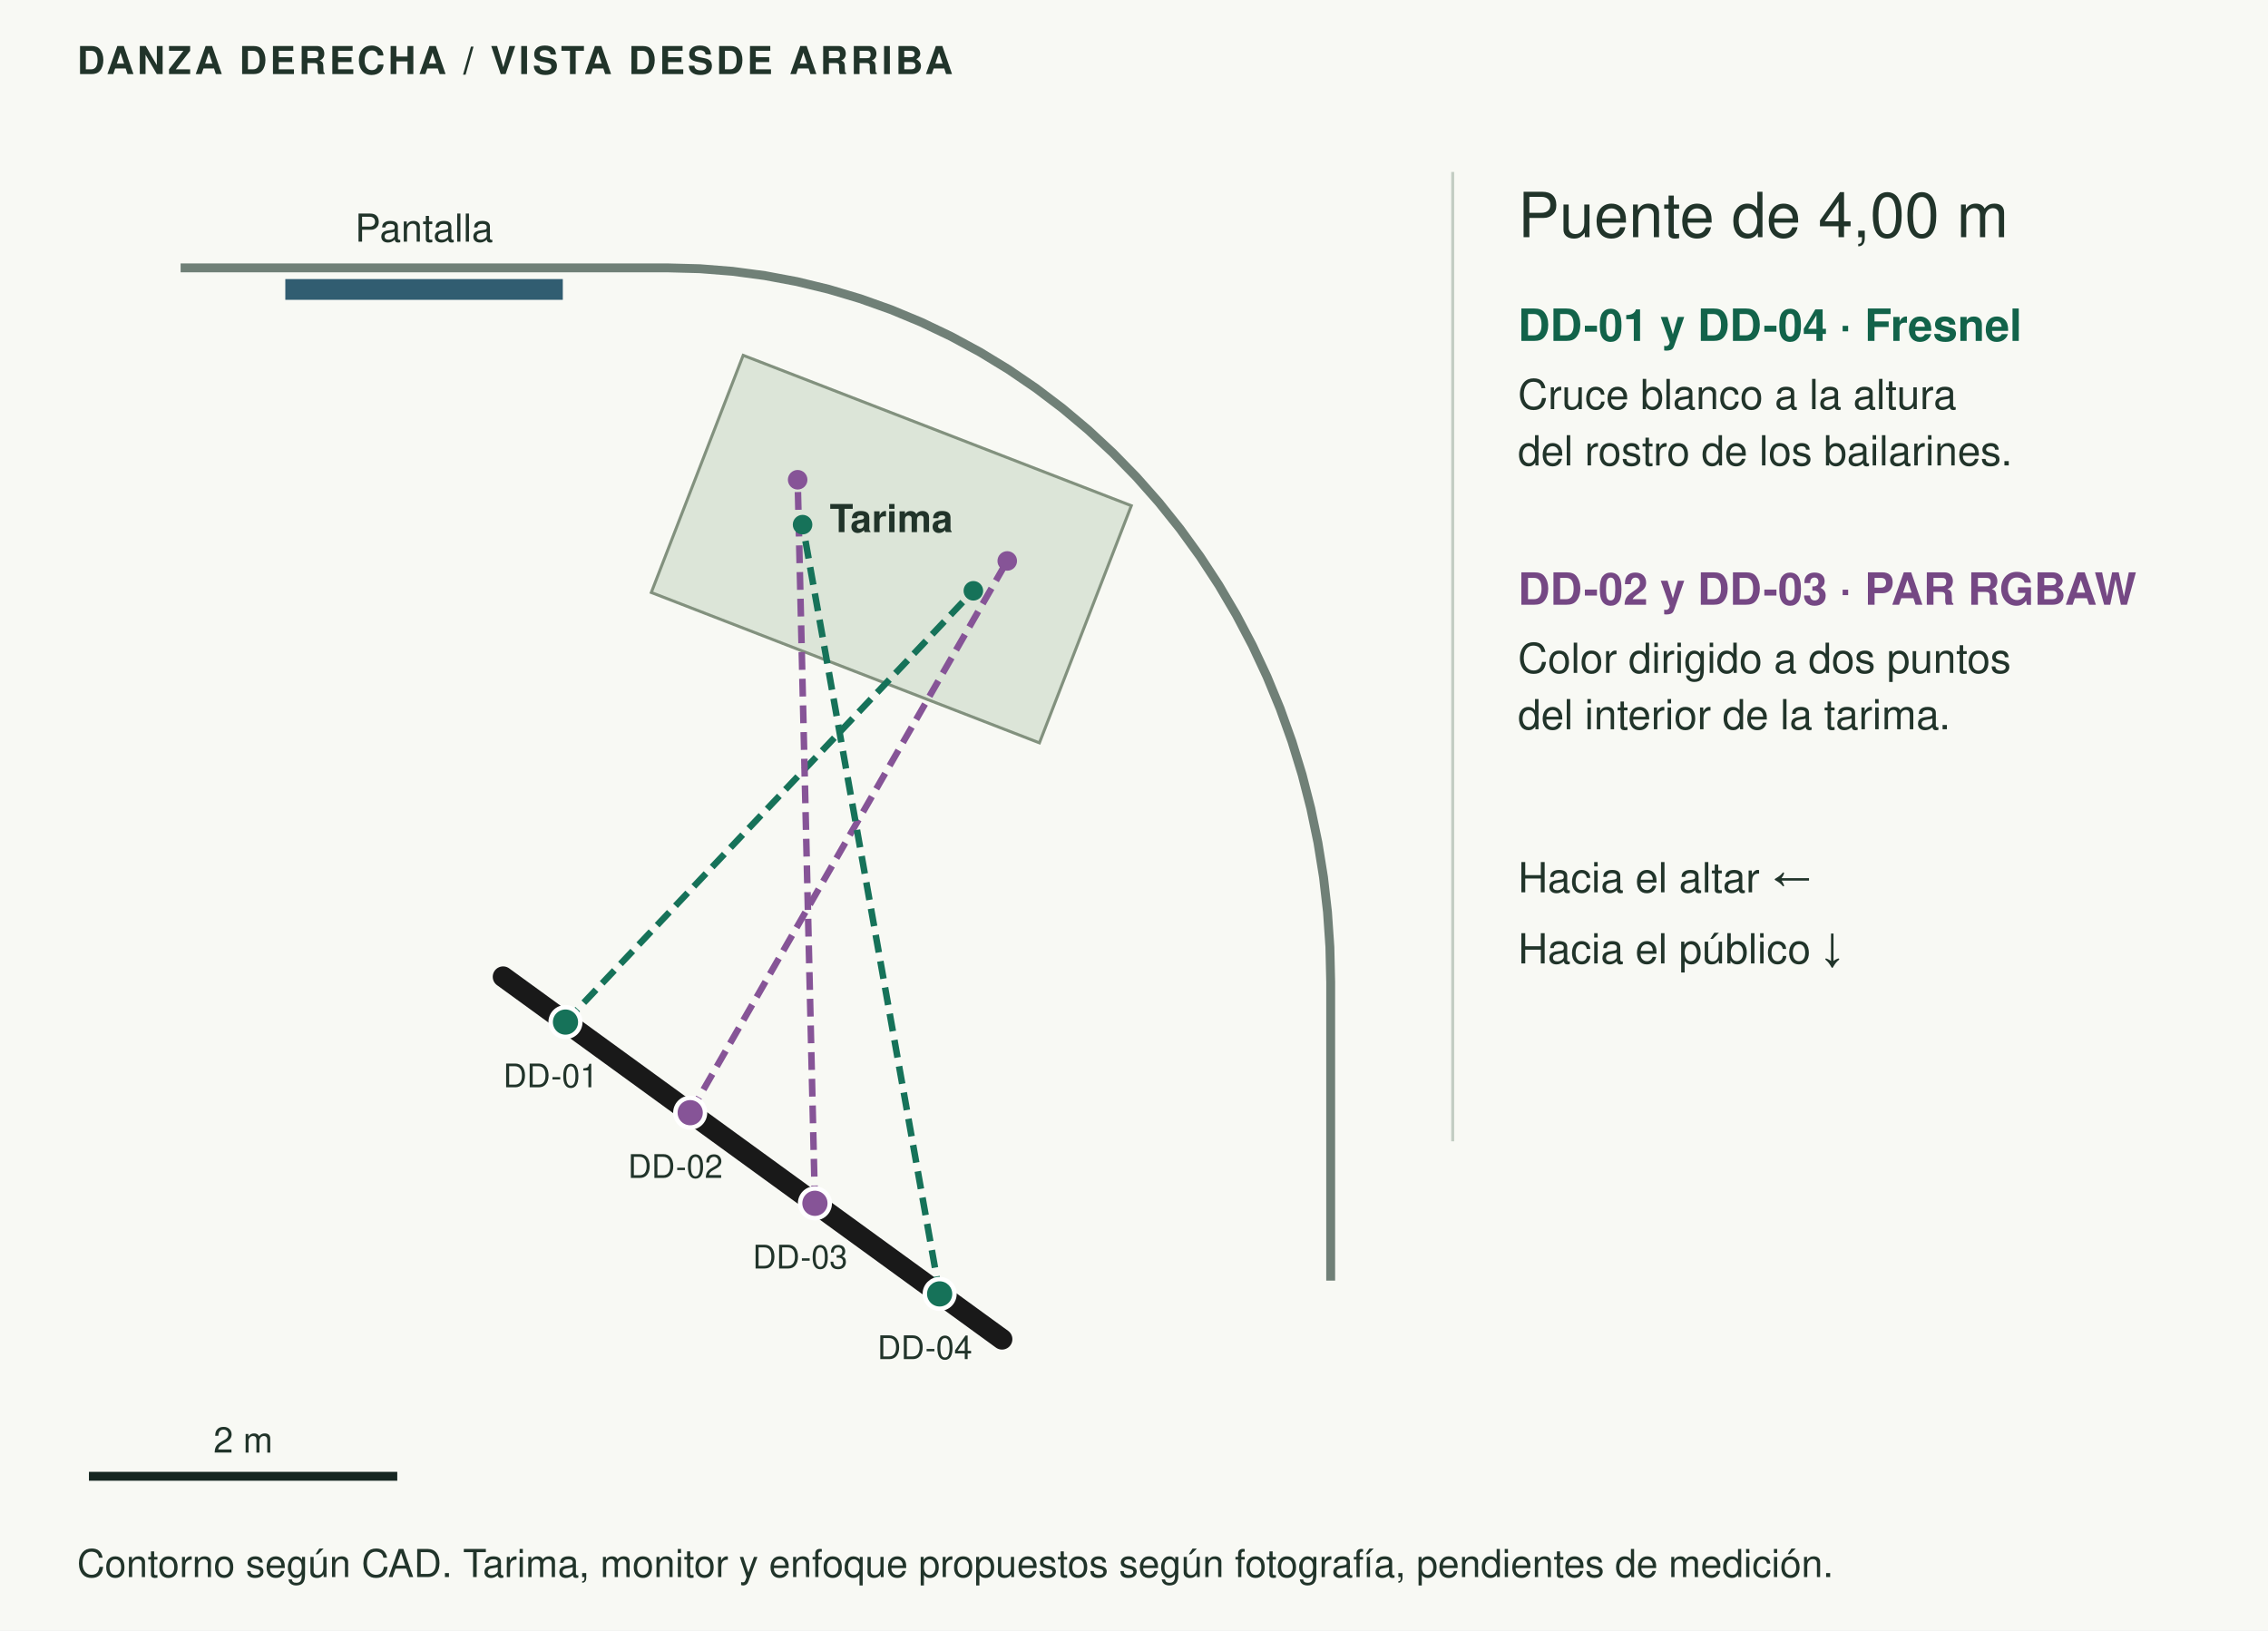
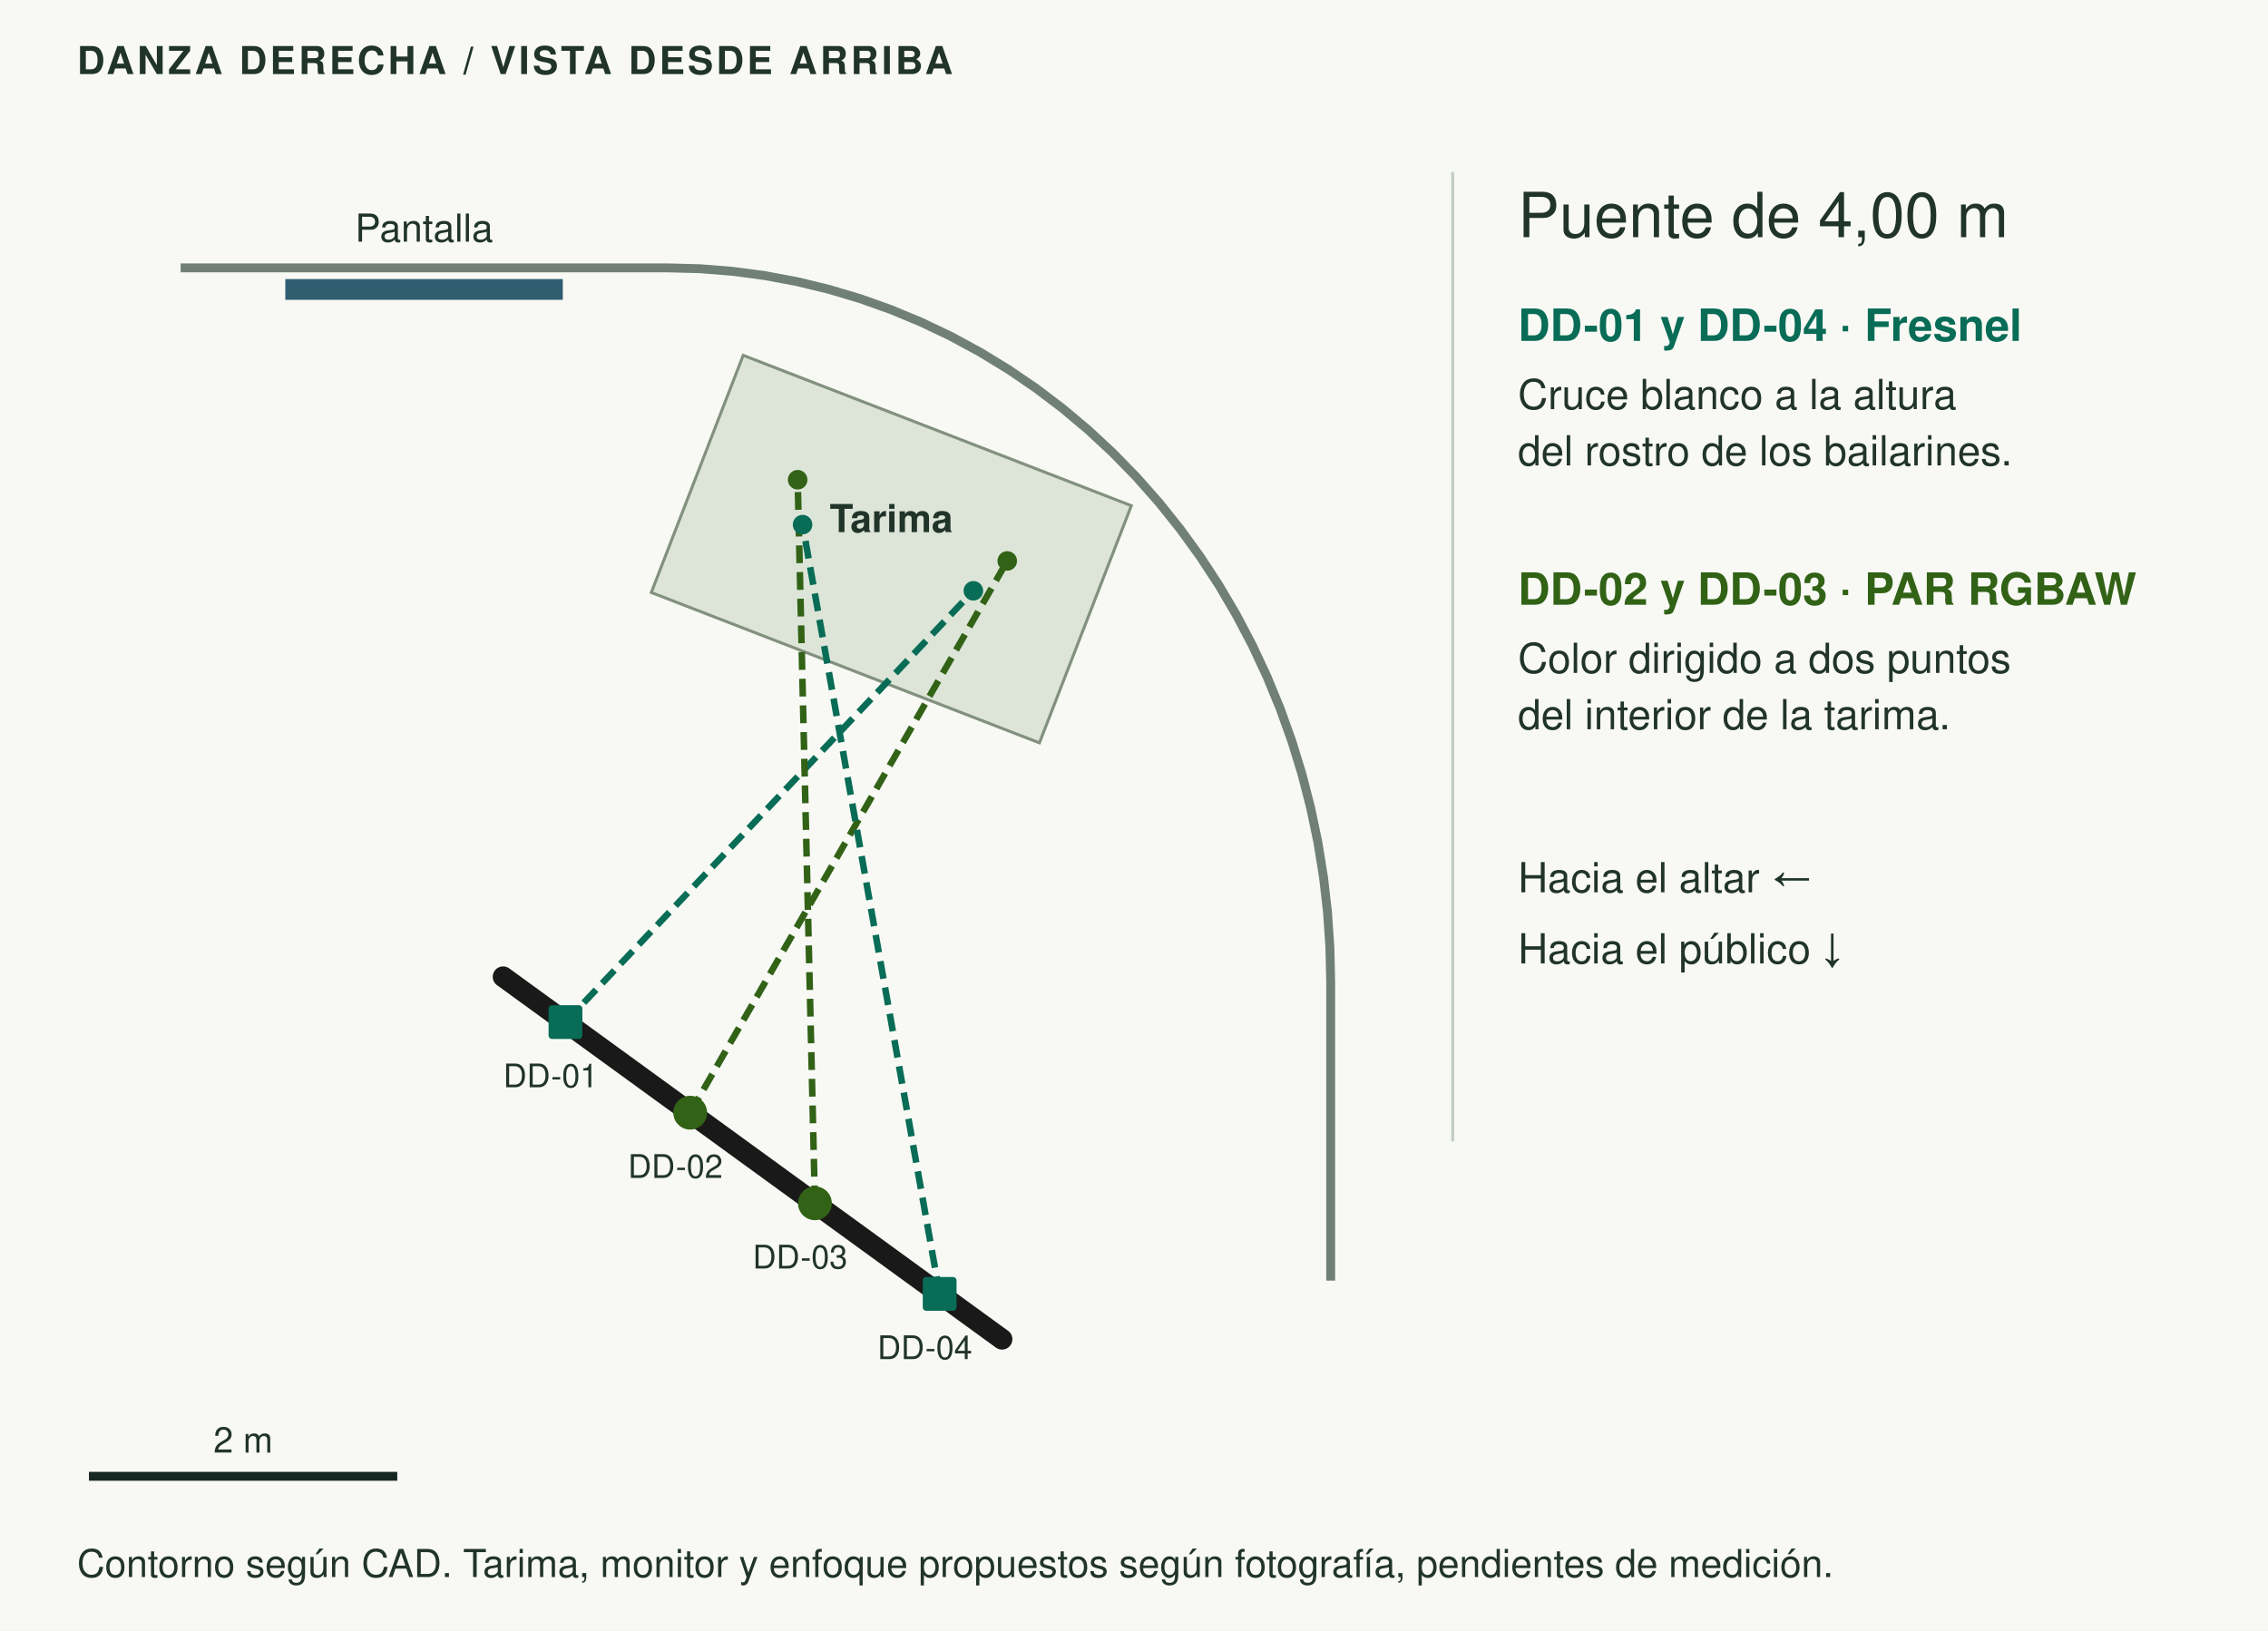
<svg xmlns="http://www.w3.org/2000/svg" viewBox="0 0 765 550" aria-labelledby="t d" role="img">
  <rect width="765" height="550" fill="#f8f9f4" />
  <g font-family="Helvetica,Arial,sans-serif" fill="#21342a">
    <text x="26" y="25" font-size="13" text-anchor="start" font-weight="bold" letter-spacing="1">DANZA DERECHA  /  VISTA DESDE ARRIBA</text>
    <polyline points="60.92,90.36 225.152,90.36 236.128,90.65 247.077,91.52 257.974,92.967 268.791,94.989 279.504,97.579 290.085,100.733 300.51,104.442 310.754,108.697 320.791,113.488 330.598,118.805 340.151,124.632 349.426,130.958 358.403,137.766 367.058,145.041 375.372,152.764 383.323,160.916 390.894,169.48 398.065,178.433 404.82,187.754 411.142,197.421 417.016,207.41 422.427,217.698 427.364,228.259 431.813,239.068 435.764,250.1 439.208,261.327 442.136,272.722 444.542,284.259 446.419,295.908 447.763,307.643 448.571,319.435 448.84,331.255 448.84,432" fill="none" stroke="#708077" stroke-width="3" />
    <polyline points="96.236,97.64 189.836,97.64" fill="none" stroke="#315d71" stroke-width="7" />
    <text x="143.036" y="81.52" font-size="13" text-anchor="middle">Pantalla</text>
    <polygon points="250.68,119.864 381.597,170.587 350.6,250.592 219.683,199.869" fill="#dce5d8" stroke="#82917e" />
    <text x="300.64" y="179.508" font-size="13" text-anchor="middle" font-weight="bold">Tarima</text>
    <polyline points="169.702,329.498 337.978,451.758" fill="none" stroke="#191919" stroke-width="7" stroke-linecap="round" />
-     <polyline points="190.737,344.781 328.315,199.296" fill="none" stroke="#167259" stroke-width="2.2" stroke-dasharray="6 3" />
-     <circle cx="328.315" cy="199.296" r="3.3" fill="#167259" />
-     <circle cx="190.737" cy="344.781" r="5" fill="#167259" stroke="white" stroke-width="1.5" />
+     <polyline points="190.737,344.781 328.315,199.296" fill="none" stroke="#086c56" stroke-width="2.2" stroke-dasharray="6 3" />
+     <circle cx="328.315" cy="199.296" r="3.3" fill="#086c56" />
+     <rect x="185.537" y="339.581" width="10.4" height="10.4" rx=".65" fill="#086c56" stroke="#086c56" stroke-width="1" />
    <text x="185.737" y="366.781" font-size="11" text-anchor="middle">DD-01</text>
-     <polyline points="232.806,375.346 339.745,189.226" fill="none" stroke="#865497" stroke-width="2.2" stroke-dasharray="6 3" />
-     <circle cx="339.745" cy="189.226" r="3.3" fill="#865497" />
-     <circle cx="232.806" cy="375.346" r="5" fill="#865497" stroke="white" stroke-width="1.5" />
+     <polyline points="232.806,375.346 339.745,189.226" fill="none" stroke="#316216" stroke-width="2.2" stroke-dasharray="6 3" />
+     <circle cx="339.745" cy="189.226" r="3.3" fill="#316216" />
+     <circle cx="232.806" cy="375.346" r="5.2" fill="#316216" stroke="#316216" stroke-width="1" />
    <text x="227.806" y="397.346" font-size="11" text-anchor="middle">DD-02</text>
-     <polyline points="274.874,405.91 269.05,161.835" fill="none" stroke="#865497" stroke-width="2.2" stroke-dasharray="6 3" />
-     <circle cx="269.05" cy="161.835" r="3.3" fill="#865497" />
-     <circle cx="274.874" cy="405.91" r="5" fill="#865497" stroke="white" stroke-width="1.5" />
+     <polyline points="274.874,405.91 269.05,161.835" fill="none" stroke="#316216" stroke-width="2.2" stroke-dasharray="6 3" />
+     <circle cx="269.05" cy="161.835" r="3.3" fill="#316216" />
+     <circle cx="274.874" cy="405.91" r="5.2" fill="#316216" stroke="#316216" stroke-width="1" />
    <text x="269.874" y="427.91" font-size="11" text-anchor="middle">DD-03</text>
-     <polyline points="316.943,436.475 270.711,176.978" fill="none" stroke="#167259" stroke-width="2.2" stroke-dasharray="6 3" />
-     <circle cx="270.711" cy="176.978" r="3.3" fill="#167259" />
-     <circle cx="316.943" cy="436.475" r="5" fill="#167259" stroke="white" stroke-width="1.5" />
+     <polyline points="316.943,436.475 270.711,176.978" fill="none" stroke="#086c56" stroke-width="2.2" stroke-dasharray="6 3" />
+     <circle cx="270.711" cy="176.978" r="3.3" fill="#086c56" />
+     <rect x="311.743" y="431.275" width="10.4" height="10.4" rx=".65" fill="#086c56" stroke="#086c56" stroke-width="1" />
    <text x="311.943" y="458.475" font-size="11" text-anchor="middle">DD-04</text>
    <line x1="490" y1="58" x2="490" y2="385" stroke="#c3cdc3" />
    <text x="512" y="80" font-size="21" text-anchor="start">Puente de 4,00 m</text>
-     <text x="512" y="115" font-size="15" text-anchor="start" font-weight="bold" fill="#12634a">DD-01 y DD-04 · Fresnel</text>
+     <text x="512" y="115" font-size="15" text-anchor="start" font-weight="bold" fill="#086c56">DD-01 y DD-04 · Fresnel</text>
    <text x="512" y="138" font-size="14" text-anchor="start">Cruce blanco a la altura</text>
    <text x="512" y="157" font-size="14" text-anchor="start">del rostro de los bailarines.</text>
-     <text x="512" y="204" font-size="15" text-anchor="start" font-weight="bold" fill="#754884">DD-02 y DD-03 · PAR RGBAW</text>
+     <text x="512" y="204" font-size="15" text-anchor="start" font-weight="bold" fill="#316216">DD-02 y DD-03 · PAR RGBAW</text>
    <text x="512" y="227" font-size="14" text-anchor="start">Color dirigido a dos puntos</text>
    <text x="512" y="246" font-size="14" text-anchor="start">del interior de la tarima.</text>
    <text x="512" y="301" font-size="14" text-anchor="start">Hacia el altar ←</text>
    <text x="512" y="325" font-size="14" text-anchor="start">Hacia el público ↓</text>
    <line x1="30" y1="498" x2="134" y2="498" stroke="#172722" stroke-width="3" />
    <text x="82" y="490" font-size="12" text-anchor="middle">2 m</text>
    <text x="26" y="532" font-size="13" text-anchor="start">Contorno según CAD. Tarima, monitor y enfoque propuestos según fotografía, pendientes de medición.</text>
  </g>
</svg>
